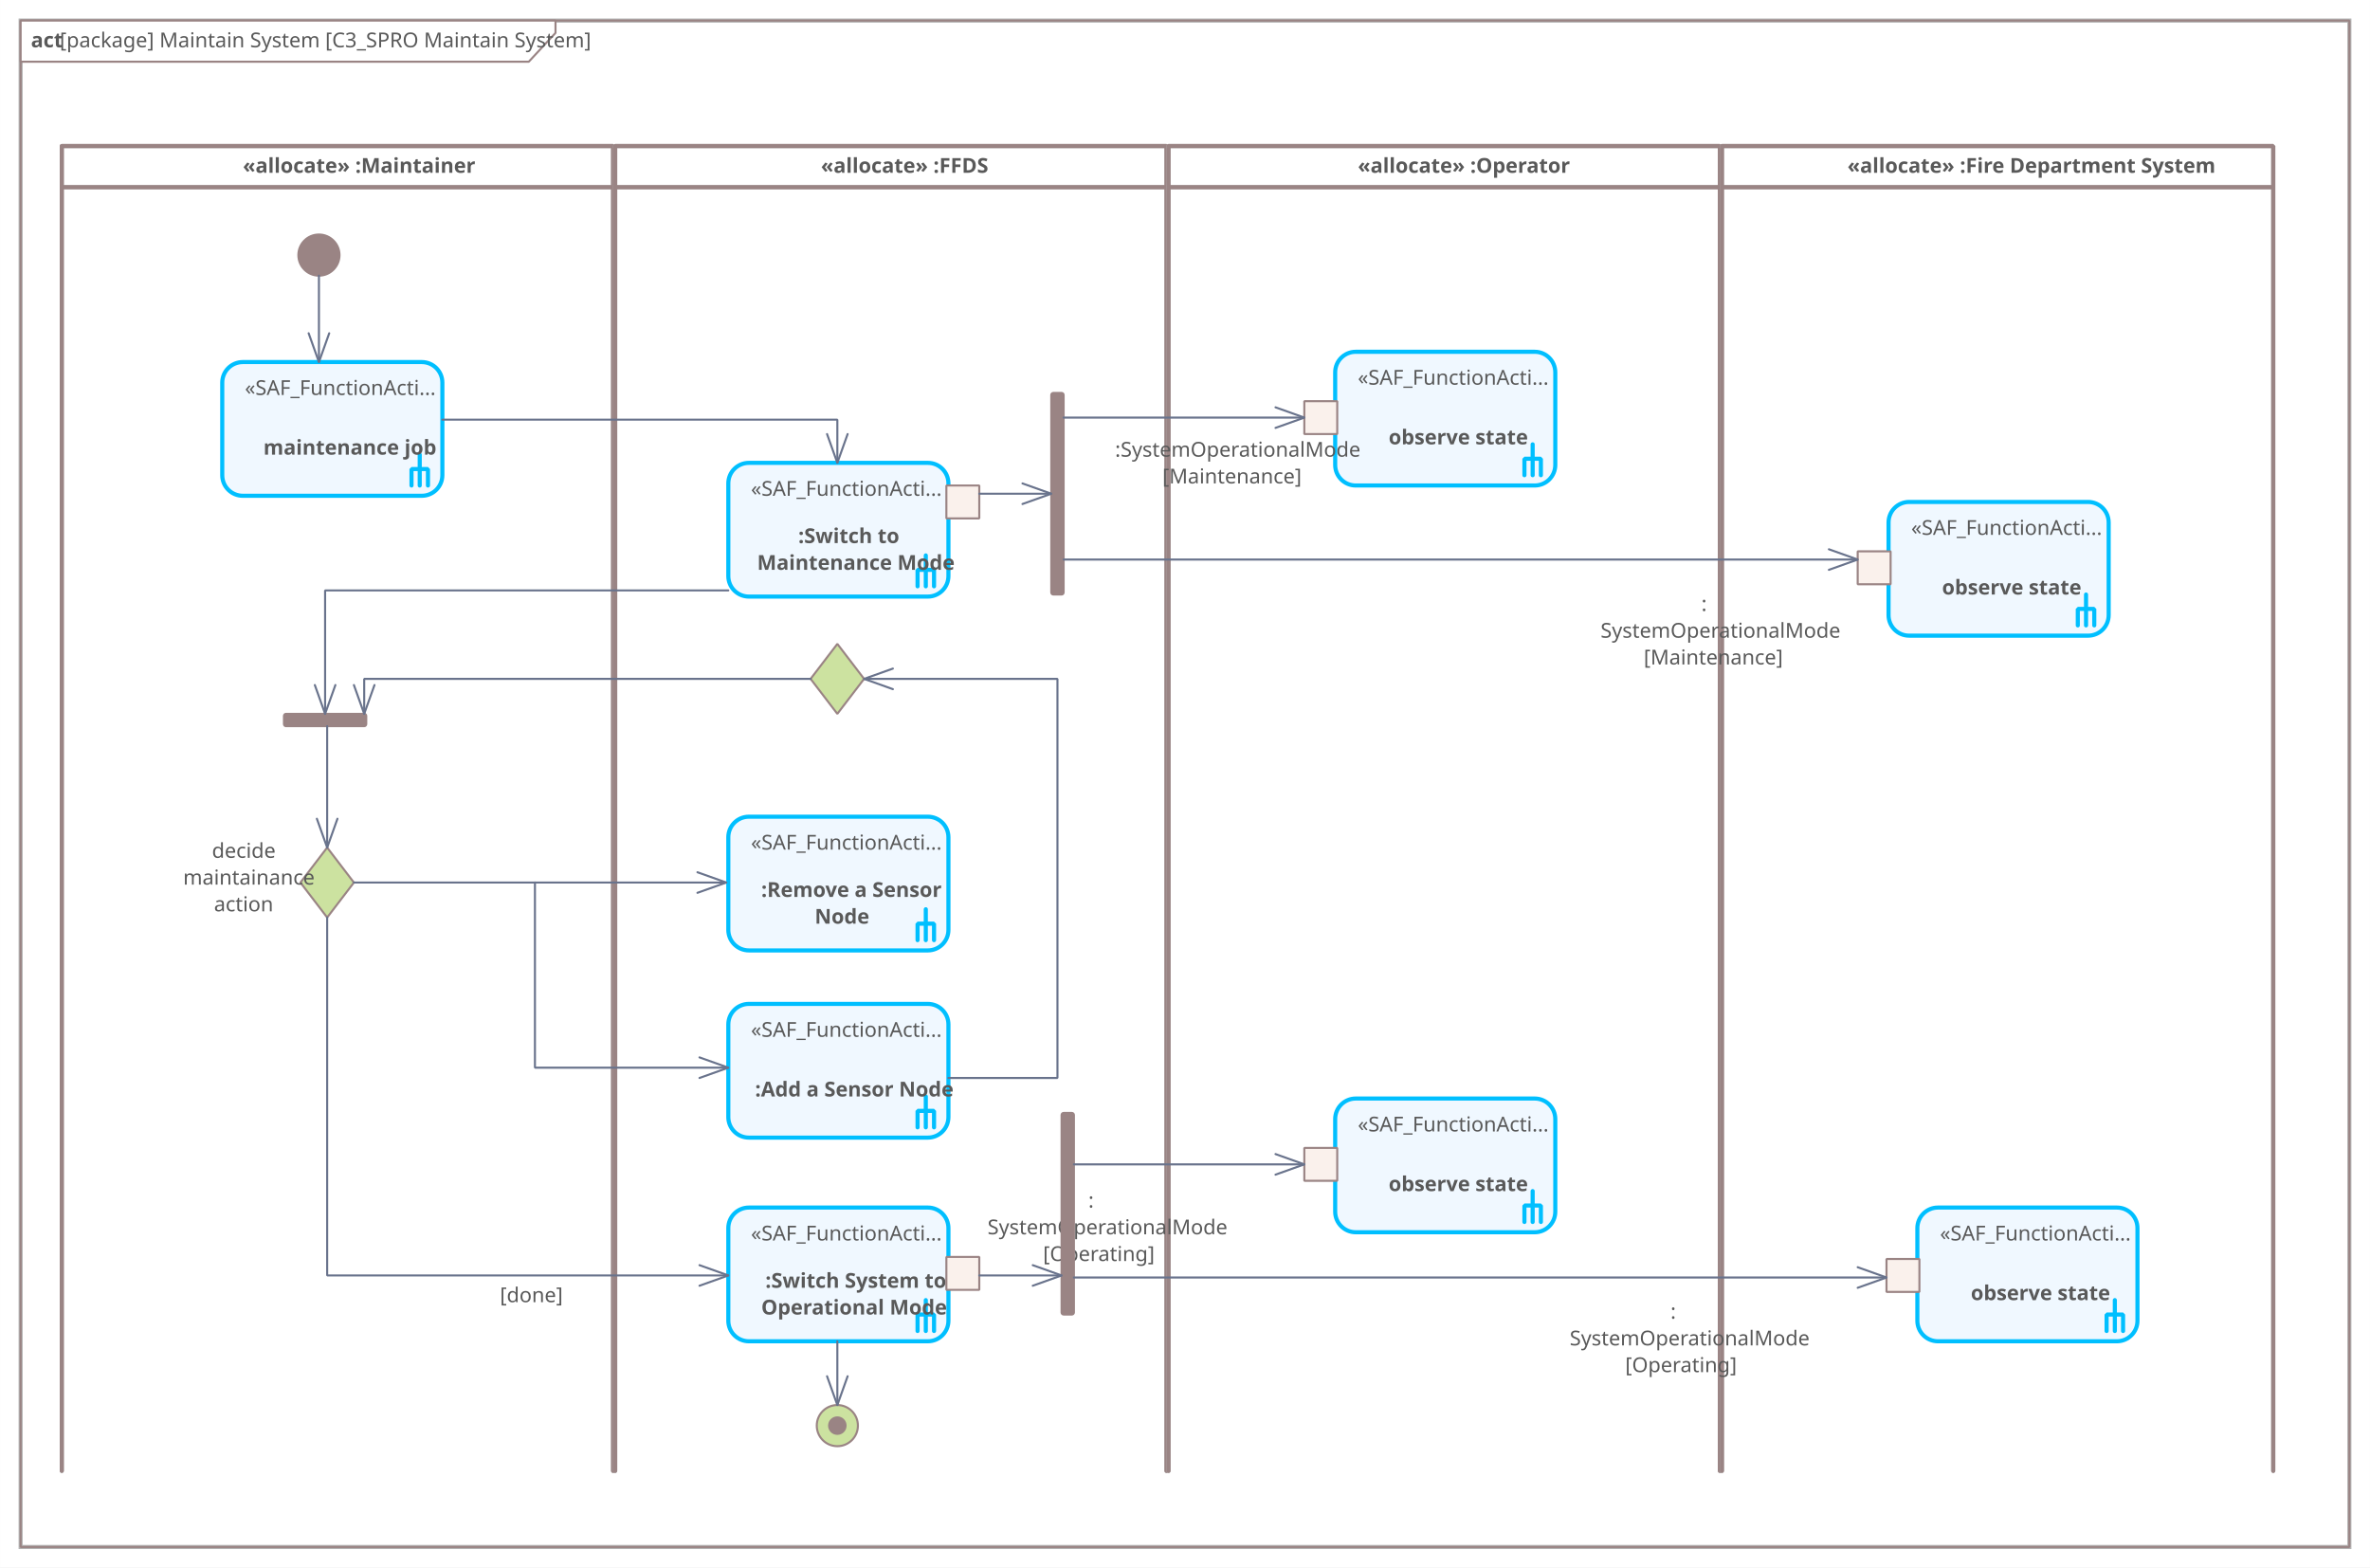
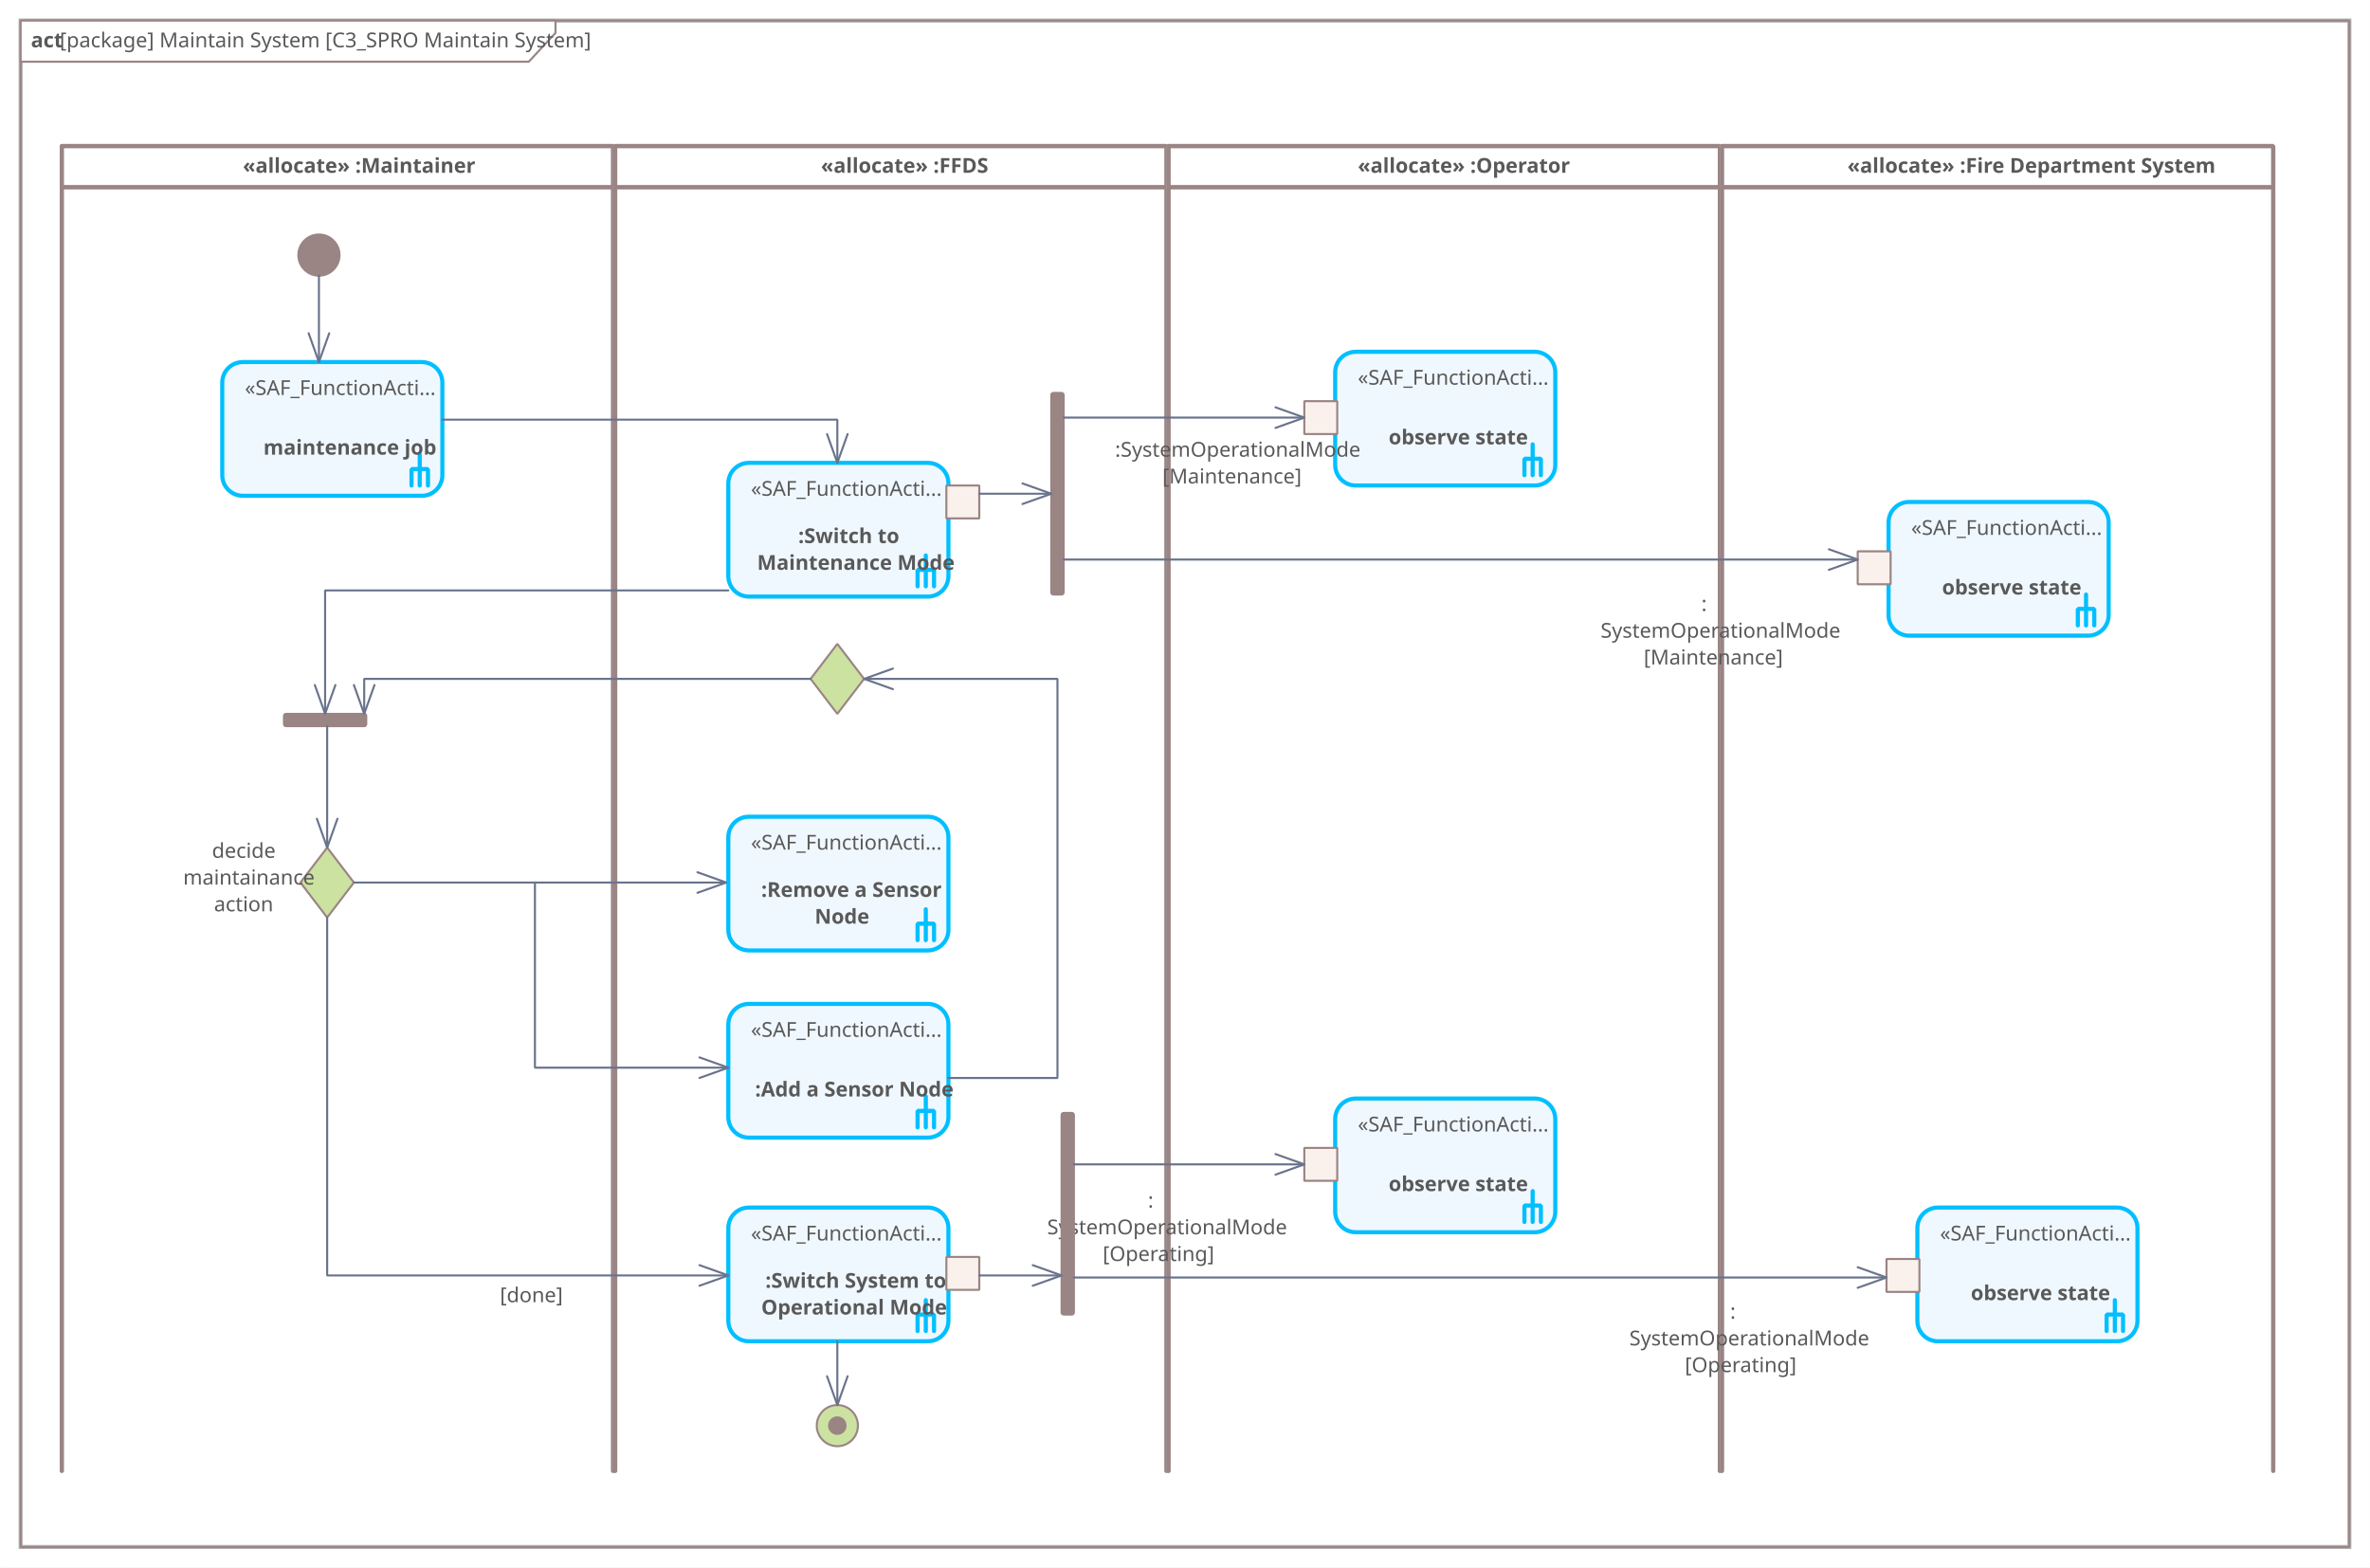
<svg xmlns="http://www.w3.org/2000/svg" width="30.48cm" height="20.16cm" viewBox="0 0 1152 762">
  <g style="fill:#FFFFFF;fill-opacity:1.00;">
    <rect x="0" y="0" width="1152" height="762" shape-rendering="auto" />
  </g>
  <g style="stroke-width:2;stroke-linecap:square;stroke-linejoin:miter; fill:#000000;fill-opacity:0.00; stroke:#B4B4B4; stroke-opacity:1.00;">
    <path d="M 10 10 L 10 752 L 1142 752 L 1142 10 L 10 10" shape-rendering="auto" />
  </g>
  <g style="stroke-width:1;stroke-linecap:round;stroke-linejoin:bevel; fill:#000000;fill-opacity:0.00; stroke:#9A8484; stroke-opacity:1.00;">
    <path d="M 10 10 L 10 752 L 1142 752 L 1142 10 L 10 10" shape-rendering="auto" />
  </g>
  <g style="stroke-width:1;stroke-linecap:round;stroke-linejoin:bevel; fill:#FFFFFF;fill-opacity:1.00; stroke:#9A8484; stroke-opacity:1.00;">
    <path d="M 10 30 L 257 30 L 270 16 L 270 10 L 10 10 Z" shape-rendering="auto" />
  </g>
  <g style="stroke-width:1;stroke-linecap:round;stroke-linejoin:bevel; fill:#595959;fill-opacity:1.00; stroke:#000000; stroke-opacity:0.00;">
    <text x="15.00" y="23.00" textLength="12" style="font-family:Calibri; font-weight:700; font-style:normal; font-size:10px; fill:#595959;fill-opacity:1.00; stroke:#000000; stroke-opacity:0.00; stroke-width:0; white-space: pre;" xml:space="preserve" transform="rotate(-0.00 15.00 23.00)">act</text>
    <text x="29.00" y="23.00" textLength="225" style="font-family:Calibri; font-weight:0; font-style:normal; font-size:10px; fill:#595959;fill-opacity:1.00; stroke:#000000; stroke-opacity:0.00; stroke-width:0; white-space: pre;" xml:space="preserve" transform="rotate(-0.00 29.00 23.00)">[package] Maintain System [C3_SPRO Maintain System]</text>
  </g>
  <g style="stroke-width:2;stroke-linecap:round;stroke-linejoin:bevel; fill:#000000;fill-opacity:0.00; stroke:#B4B4B4; stroke-opacity:1.00;">
    <path d="M 30 71 L 30 715 M 298 715 L 298 71 L 30 71 M 30 91 L 298 91" shape-rendering="auto" />
  </g>
  <g style="stroke-width:2;stroke-linecap:round;stroke-linejoin:bevel; fill:#000000;fill-opacity:0.00; stroke:#9A8484; stroke-opacity:1.00;">
    <path d="M 30 71 L 30 715 M 298 715 L 298 71 L 30 71 M 30 91 L 298 91" shape-rendering="auto" />
  </g>
  <g style="stroke-width:1;stroke-linecap:round;stroke-linejoin:bevel; fill:#595959;fill-opacity:1.00; stroke:#000000; stroke-opacity:0.00;">
    <text x="118.00" y="84.00" textLength="91" style="font-family:Calibri; font-weight:700; font-style:normal; font-size:10px; fill:#595959;fill-opacity:1.00; stroke:#000000; stroke-opacity:0.00; stroke-width:0; white-space: pre;" xml:space="preserve" transform="rotate(-0.00 118.00 84.00)">«allocate» :Maintainer</text>
  </g>
  <g style="stroke-width:2;stroke-linecap:round;stroke-linejoin:bevel; fill:#000000;fill-opacity:0.00; stroke:#B4B4B4; stroke-opacity:1.00;">
    <path d="M 299 71 L 299 715 M 567 715 L 567 71 L 299 71 M 299 91 L 567 91" shape-rendering="auto" />
  </g>
  <g style="stroke-width:2;stroke-linecap:round;stroke-linejoin:bevel; fill:#000000;fill-opacity:0.00; stroke:#9A8484; stroke-opacity:1.00;">
    <path d="M 299 71 L 299 715 M 567 715 L 567 71 L 299 71 M 299 91 L 567 91" shape-rendering="auto" />
  </g>
  <g style="stroke-width:1;stroke-linecap:round;stroke-linejoin:bevel; fill:#595959;fill-opacity:1.00; stroke:#000000; stroke-opacity:0.00;">
    <text x="399.00" y="84.00" textLength="67" style="font-family:Calibri; font-weight:700; font-style:normal; font-size:10px; fill:#595959;fill-opacity:1.00; stroke:#000000; stroke-opacity:0.00; stroke-width:0; white-space: pre;" xml:space="preserve" transform="rotate(-0.00 399.00 84.00)">«allocate» :FFDS</text>
  </g>
  <g style="stroke-width:2;stroke-linecap:round;stroke-linejoin:bevel; fill:#000000;fill-opacity:0.00; stroke:#B4B4B4; stroke-opacity:1.00;">
    <path d="M 568 71 L 568 715 M 836 715 L 836 71 L 568 71 M 568 91 L 836 91" shape-rendering="auto" />
  </g>
  <g style="stroke-width:2;stroke-linecap:round;stroke-linejoin:bevel; fill:#000000;fill-opacity:0.00; stroke:#9A8484; stroke-opacity:1.00;">
    <path d="M 568 71 L 568 715 M 836 715 L 836 71 L 568 71 M 568 91 L 836 91" shape-rendering="auto" />
  </g>
  <g style="stroke-width:1;stroke-linecap:round;stroke-linejoin:bevel; fill:#595959;fill-opacity:1.00; stroke:#000000; stroke-opacity:0.00;">
    <text x="660.00" y="84.00" textLength="84" style="font-family:Calibri; font-weight:700; font-style:normal; font-size:10px; fill:#595959;fill-opacity:1.00; stroke:#000000; stroke-opacity:0.00; stroke-width:0; white-space: pre;" xml:space="preserve" transform="rotate(-0.00 660.00 84.00)">«allocate» :Operator</text>
  </g>
  <g style="stroke-width:2;stroke-linecap:round;stroke-linejoin:bevel; fill:#000000;fill-opacity:0.00; stroke:#B4B4B4; stroke-opacity:1.00;">
    <path d="M 837 71 L 837 715 M 1105 715 L 1105 71 L 837 71 M 837 91 L 1105 91" shape-rendering="auto" />
  </g>
  <g style="stroke-width:2;stroke-linecap:round;stroke-linejoin:bevel; fill:#000000;fill-opacity:0.00; stroke:#9A8484; stroke-opacity:1.00;">
    <path d="M 837 71 L 837 715 M 1105 715 L 1105 71 L 837 71 M 837 91 L 1105 91" shape-rendering="auto" />
  </g>
  <g style="stroke-width:1;stroke-linecap:round;stroke-linejoin:bevel; fill:#595959;fill-opacity:1.00; stroke:#000000; stroke-opacity:0.00;">
    <text x="898.00" y="84.00" textLength="145" style="font-family:Calibri; font-weight:700; font-style:normal; font-size:10px; fill:#595959;fill-opacity:1.00; stroke:#000000; stroke-opacity:0.00; stroke-width:0; white-space: pre;" xml:space="preserve" transform="rotate(-0.00 898.00 84.00)">«allocate» :Fire Department System</text>
  </g>
  <g style="stroke-width:2;stroke-linecap:round;stroke-linejoin:bevel; fill:#F0F8FF;fill-opacity:1.00; stroke:#00BFFF; stroke-opacity:1.00;">
    <rect x="108" y="176" width="107" height="65" rx="10.00" shape-rendering="auto" />
  </g>
  <g style="stroke-width:2;stroke-linecap:round;stroke-linejoin:bevel; fill:#000000;fill-opacity:0.00; stroke:#00BFFF; stroke-opacity:1.00;">
    <path d="M 204 221 L 204 236 M 208 236 L 208 228 L 200 228 L 200 236" shape-rendering="auto" />
  </g>
  <g style="stroke-width:1;stroke-linecap:round;stroke-linejoin:bevel; fill:#595959;fill-opacity:1.00; stroke:#000000; stroke-opacity:0.00;">
    <text x="119.00" y="192.00" textLength="84" style="font-family:Calibri; font-weight:0; font-style:normal; font-size:10px; fill:#595959;fill-opacity:1.00; stroke:#000000; stroke-opacity:0.00; stroke-width:0; white-space: pre;" xml:space="preserve" transform="rotate(-0.00 119.00 192.00)">«SAF_FunctionActi...</text>
    <text x="128.00" y="221.00" textLength="67" style="font-family:Calibri; font-weight:700; font-style:normal; font-size:10px; fill:#595959;fill-opacity:1.00; stroke:#000000; stroke-opacity:0.00; stroke-width:0; white-space: pre;" xml:space="preserve" transform="rotate(-0.00 128.00 221.00)">maintenance job</text>
  </g>
  <g style="stroke-width:2;stroke-linecap:round;stroke-linejoin:bevel; fill:#F0F8FF;fill-opacity:1.00; stroke:#00BFFF; stroke-opacity:1.00;">
    <rect x="649" y="171" width="107" height="65" rx="10.00" shape-rendering="auto" />
  </g>
  <g style="stroke-width:2;stroke-linecap:round;stroke-linejoin:bevel; fill:#000000;fill-opacity:0.00; stroke:#00BFFF; stroke-opacity:1.00;">
    <path d="M 745 216 L 745 231 M 749 231 L 749 223 L 741 223 L 741 231" shape-rendering="auto" />
  </g>
  <g style="stroke-width:1;stroke-linecap:round;stroke-linejoin:bevel; fill:#595959;fill-opacity:1.00; stroke:#000000; stroke-opacity:0.00;">
    <text x="660.00" y="187.00" textLength="84" style="font-family:Calibri; font-weight:0; font-style:normal; font-size:10px; fill:#595959;fill-opacity:1.00; stroke:#000000; stroke-opacity:0.00; stroke-width:0; white-space: pre;" xml:space="preserve" transform="rotate(-0.00 660.00 187.00)">«SAF_FunctionActi...</text>
    <text x="675.00" y="216.00" textLength="55" style="font-family:Calibri; font-weight:700; font-style:normal; font-size:10px; fill:#595959;fill-opacity:1.00; stroke:#000000; stroke-opacity:0.00; stroke-width:0; white-space: pre;" xml:space="preserve" transform="rotate(-0.00 675.00 216.00)">observe state</text>
  </g>
  <g style="stroke-width:1;stroke-linecap:round;stroke-linejoin:bevel; fill:#FAF1EC;fill-opacity:1.00; stroke:#9A8484; stroke-opacity:1.00;">
    <rect x="634" y="195" width="16" height="16" rx="0.00" shape-rendering="auto" />
  </g>
  <g style="stroke-width:1;stroke-linecap:round;stroke-linejoin:bevel; fill:#595959;fill-opacity:1.00; stroke:#000000; stroke-opacity:0.00;">
    <text x="542.00" y="222.00" textLength="104" style="font-family:Calibri; font-weight:0; font-style:normal; font-size:10px; fill:#595959;fill-opacity:1.00; stroke:#000000; stroke-opacity:0.00; stroke-width:0; white-space: pre;" xml:space="preserve" transform="rotate(-0.00 542.00 222.00)">:SystemOperationalMode</text>
    <text x="565.00" y="235.00" textLength="59" style="font-family:Calibri; font-weight:0; font-style:normal; font-size:10px; fill:#595959;fill-opacity:1.00; stroke:#000000; stroke-opacity:0.00; stroke-width:0; white-space: pre;" xml:space="preserve" transform="rotate(-0.00 565.00 235.00)">[Maintenance]</text>
  </g>
  <g style="stroke-width:2;stroke-linecap:round;stroke-linejoin:bevel; fill:#F0F8FF;fill-opacity:1.00; stroke:#00BFFF; stroke-opacity:1.00;">
    <rect x="918" y="244" width="107" height="65" rx="10.00" shape-rendering="auto" />
  </g>
  <g style="stroke-width:2;stroke-linecap:round;stroke-linejoin:bevel; fill:#000000;fill-opacity:0.00; stroke:#00BFFF; stroke-opacity:1.00;">
    <path d="M 1014 289 L 1014 304 M 1018 304 L 1018 296 L 1010 296 L 1010 304" shape-rendering="auto" />
  </g>
  <g style="stroke-width:1;stroke-linecap:round;stroke-linejoin:bevel; fill:#595959;fill-opacity:1.00; stroke:#000000; stroke-opacity:0.00;">
    <text x="929.00" y="260.00" textLength="84" style="font-family:Calibri; font-weight:0; font-style:normal; font-size:10px; fill:#595959;fill-opacity:1.00; stroke:#000000; stroke-opacity:0.00; stroke-width:0; white-space: pre;" xml:space="preserve" transform="rotate(-0.00 929.00 260.00)">«SAF_FunctionActi...</text>
    <text x="944.00" y="289.00" textLength="55" style="font-family:Calibri; font-weight:700; font-style:normal; font-size:10px; fill:#595959;fill-opacity:1.00; stroke:#000000; stroke-opacity:0.00; stroke-width:0; white-space: pre;" xml:space="preserve" transform="rotate(-0.00 944.00 289.00)">observe state</text>
  </g>
  <g style="stroke-width:1;stroke-linecap:round;stroke-linejoin:bevel; fill:#FAF1EC;fill-opacity:1.00; stroke:#9A8484; stroke-opacity:1.00;">
    <rect x="903" y="268" width="16" height="16" rx="0.00" shape-rendering="auto" />
  </g>
  <g style="stroke-width:1;stroke-linecap:round;stroke-linejoin:bevel; fill:#595959;fill-opacity:1.00; stroke:#000000; stroke-opacity:0.00;">
    <text x="827.00" y="297.00" textLength="3" style="font-family:Calibri; font-weight:0; font-style:normal; font-size:10px; fill:#595959;fill-opacity:1.00; stroke:#000000; stroke-opacity:0.00; stroke-width:0; white-space: pre;" xml:space="preserve" transform="rotate(-0.00 827.00 297.00)">:</text>
    <text x="778.00" y="310.00" textLength="101" style="font-family:Calibri; font-weight:0; font-style:normal; font-size:10px; fill:#595959;fill-opacity:1.00; stroke:#000000; stroke-opacity:0.00; stroke-width:0; white-space: pre;" xml:space="preserve" transform="rotate(-0.00 778.00 310.00)">SystemOperationalMode</text>
    <text x="799.00" y="323.00" textLength="59" style="font-family:Calibri; font-weight:0; font-style:normal; font-size:10px; fill:#595959;fill-opacity:1.00; stroke:#000000; stroke-opacity:0.00; stroke-width:0; white-space: pre;" xml:space="preserve" transform="rotate(-0.00 799.00 323.00)">[Maintenance]</text>
  </g>
  <g style="stroke-width:2;stroke-linecap:round;stroke-linejoin:bevel; fill:#F0F8FF;fill-opacity:1.00; stroke:#00BFFF; stroke-opacity:1.00;">
    <rect x="649" y="534" width="107" height="65" rx="10.00" shape-rendering="auto" />
  </g>
  <g style="stroke-width:2;stroke-linecap:round;stroke-linejoin:bevel; fill:#000000;fill-opacity:0.00; stroke:#00BFFF; stroke-opacity:1.00;">
    <path d="M 745 579 L 745 594 M 749 594 L 749 586 L 741 586 L 741 594" shape-rendering="auto" />
  </g>
  <g style="stroke-width:1;stroke-linecap:round;stroke-linejoin:bevel; fill:#595959;fill-opacity:1.00; stroke:#000000; stroke-opacity:0.00;">
    <text x="660.00" y="550.00" textLength="84" style="font-family:Calibri; font-weight:0; font-style:normal; font-size:10px; fill:#595959;fill-opacity:1.00; stroke:#000000; stroke-opacity:0.00; stroke-width:0; white-space: pre;" xml:space="preserve" transform="rotate(-0.00 660.00 550.00)">«SAF_FunctionActi...</text>
    <text x="675.00" y="579.00" textLength="55" style="font-family:Calibri; font-weight:700; font-style:normal; font-size:10px; fill:#595959;fill-opacity:1.00; stroke:#000000; stroke-opacity:0.00; stroke-width:0; white-space: pre;" xml:space="preserve" transform="rotate(-0.00 675.00 579.00)">observe state</text>
  </g>
  <g style="stroke-width:1;stroke-linecap:round;stroke-linejoin:bevel; fill:#FAF1EC;fill-opacity:1.00; stroke:#9A8484; stroke-opacity:1.00;">
    <rect x="634" y="558" width="16" height="16" rx="0.00" shape-rendering="auto" />
  </g>
  <g style="stroke-width:1;stroke-linecap:round;stroke-linejoin:bevel; fill:#595959;fill-opacity:1.00; stroke:#000000; stroke-opacity:0.00;">
-     <text x="529.00" y="587.00" textLength="3" style="font-family:Calibri; font-weight:0; font-style:normal; font-size:10px; fill:#595959;fill-opacity:1.00; stroke:#000000; stroke-opacity:0.00; stroke-width:0; white-space: pre;" xml:space="preserve" transform="rotate(-0.00 529.00 587.00)">:</text>
-     <text x="480.00" y="600.00" textLength="101" style="font-family:Calibri; font-weight:0; font-style:normal; font-size:10px; fill:#595959;fill-opacity:1.00; stroke:#000000; stroke-opacity:0.00; stroke-width:0; white-space: pre;" xml:space="preserve" transform="rotate(-0.00 480.00 600.00)">SystemOperationalMode</text>
-     <text x="507.00" y="613.00" textLength="46" style="font-family:Calibri; font-weight:0; font-style:normal; font-size:10px; fill:#595959;fill-opacity:1.00; stroke:#000000; stroke-opacity:0.00; stroke-width:0; white-space: pre;" xml:space="preserve" transform="rotate(-0.00 507.00 613.00)">[Operating]</text>
+     <text x="558.00" y="587.00" textLength="3" style="font-family:Calibri; font-weight:0; font-style:normal; font-size:10px; fill:#595959;fill-opacity:1.00; stroke:#000000; stroke-opacity:0.00; stroke-width:0; white-space: pre;" xml:space="preserve" transform="rotate(-0.00 558.00 587.00)">:</text>
+     <text x="509.00" y="600.00" textLength="101" style="font-family:Calibri; font-weight:0; font-style:normal; font-size:10px; fill:#595959;fill-opacity:1.00; stroke:#000000; stroke-opacity:0.00; stroke-width:0; white-space: pre;" xml:space="preserve" transform="rotate(-0.00 509.00 600.00)">SystemOperationalMode</text>
+     <text x="536.00" y="613.00" textLength="46" style="font-family:Calibri; font-weight:0; font-style:normal; font-size:10px; fill:#595959;fill-opacity:1.00; stroke:#000000; stroke-opacity:0.00; stroke-width:0; white-space: pre;" xml:space="preserve" transform="rotate(-0.00 536.00 613.00)">[Operating]</text>
  </g>
  <g style="stroke-width:2;stroke-linecap:round;stroke-linejoin:bevel; fill:#F0F8FF;fill-opacity:1.00; stroke:#00BFFF; stroke-opacity:1.00;">
    <rect x="932" y="587" width="107" height="65" rx="10.00" shape-rendering="auto" />
  </g>
  <g style="stroke-width:2;stroke-linecap:round;stroke-linejoin:bevel; fill:#000000;fill-opacity:0.00; stroke:#00BFFF; stroke-opacity:1.00;">
    <path d="M 1028 632 L 1028 647 M 1032 647 L 1032 639 L 1024 639 L 1024 647" shape-rendering="auto" />
  </g>
  <g style="stroke-width:1;stroke-linecap:round;stroke-linejoin:bevel; fill:#595959;fill-opacity:1.00; stroke:#000000; stroke-opacity:0.00;">
    <text x="943.00" y="603.00" textLength="84" style="font-family:Calibri; font-weight:0; font-style:normal; font-size:10px; fill:#595959;fill-opacity:1.00; stroke:#000000; stroke-opacity:0.00; stroke-width:0; white-space: pre;" xml:space="preserve" transform="rotate(-0.00 943.00 603.00)">«SAF_FunctionActi...</text>
    <text x="958.00" y="632.00" textLength="55" style="font-family:Calibri; font-weight:700; font-style:normal; font-size:10px; fill:#595959;fill-opacity:1.00; stroke:#000000; stroke-opacity:0.00; stroke-width:0; white-space: pre;" xml:space="preserve" transform="rotate(-0.00 958.00 632.00)">observe state</text>
  </g>
  <g style="stroke-width:1;stroke-linecap:round;stroke-linejoin:bevel; fill:#FAF1EC;fill-opacity:1.00; stroke:#9A8484; stroke-opacity:1.00;">
    <rect x="917" y="612" width="16" height="16" rx="0.00" shape-rendering="auto" />
  </g>
  <g style="stroke-width:1;stroke-linecap:round;stroke-linejoin:bevel; fill:#595959;fill-opacity:1.00; stroke:#000000; stroke-opacity:0.00;">
-     <text x="812.00" y="641.00" textLength="3" style="font-family:Calibri; font-weight:0; font-style:normal; font-size:10px; fill:#595959;fill-opacity:1.00; stroke:#000000; stroke-opacity:0.00; stroke-width:0; white-space: pre;" xml:space="preserve" transform="rotate(-0.00 812.00 641.00)">:</text>
-     <text x="763.00" y="654.00" textLength="101" style="font-family:Calibri; font-weight:0; font-style:normal; font-size:10px; fill:#595959;fill-opacity:1.00; stroke:#000000; stroke-opacity:0.00; stroke-width:0; white-space: pre;" xml:space="preserve" transform="rotate(-0.00 763.00 654.00)">SystemOperationalMode</text>
-     <text x="790.00" y="667.00" textLength="46" style="font-family:Calibri; font-weight:0; font-style:normal; font-size:10px; fill:#595959;fill-opacity:1.00; stroke:#000000; stroke-opacity:0.00; stroke-width:0; white-space: pre;" xml:space="preserve" transform="rotate(-0.00 790.00 667.00)">[Operating]</text>
+     <text x="841.00" y="641.00" textLength="3" style="font-family:Calibri; font-weight:0; font-style:normal; font-size:10px; fill:#595959;fill-opacity:1.00; stroke:#000000; stroke-opacity:0.00; stroke-width:0; white-space: pre;" xml:space="preserve" transform="rotate(-0.00 841.00 641.00)">:</text>
+     <text x="792.00" y="654.00" textLength="101" style="font-family:Calibri; font-weight:0; font-style:normal; font-size:10px; fill:#595959;fill-opacity:1.00; stroke:#000000; stroke-opacity:0.00; stroke-width:0; white-space: pre;" xml:space="preserve" transform="rotate(-0.00 792.00 654.00)">SystemOperationalMode</text>
+     <text x="819.00" y="667.00" textLength="46" style="font-family:Calibri; font-weight:0; font-style:normal; font-size:10px; fill:#595959;fill-opacity:1.00; stroke:#000000; stroke-opacity:0.00; stroke-width:0; white-space: pre;" xml:space="preserve" transform="rotate(-0.00 819.00 667.00)">[Operating]</text>
  </g>
  <g style="stroke-width:2;stroke-linecap:round;stroke-linejoin:bevel; fill:#F0F8FF;fill-opacity:1.00; stroke:#00BFFF; stroke-opacity:1.00;">
    <rect x="354" y="225" width="107" height="65" rx="10.00" shape-rendering="auto" />
  </g>
  <g style="stroke-width:2;stroke-linecap:round;stroke-linejoin:bevel; fill:#000000;fill-opacity:0.00; stroke:#00BFFF; stroke-opacity:1.00;">
    <path d="M 450 270 L 450 285 M 454 285 L 454 277 L 446 277 L 446 285" shape-rendering="auto" />
  </g>
  <g style="stroke-width:1;stroke-linecap:round;stroke-linejoin:bevel; fill:#595959;fill-opacity:1.00; stroke:#000000; stroke-opacity:0.00;">
    <text x="365.00" y="241.00" textLength="84" style="font-family:Calibri; font-weight:0; font-style:normal; font-size:10px; fill:#595959;fill-opacity:1.00; stroke:#000000; stroke-opacity:0.00; stroke-width:0; white-space: pre;" xml:space="preserve" transform="rotate(-0.00 365.00 241.00)">«SAF_FunctionActi...</text>
    <text x="388.00" y="264.00" textLength="39" style="font-family:Calibri; font-weight:700; font-style:normal; font-size:10px; fill:#595959;fill-opacity:1.00; stroke:#000000; stroke-opacity:0.00; stroke-width:0; white-space: pre;" xml:space="preserve" transform="rotate(-0.00 388.00 264.00)">:Switch to</text>
    <text x="368.00" y="277.00" textLength="79" style="font-family:Calibri; font-weight:700; font-style:normal; font-size:10px; fill:#595959;fill-opacity:1.00; stroke:#000000; stroke-opacity:0.00; stroke-width:0; white-space: pre;" xml:space="preserve" transform="rotate(-0.00 368.00 277.00)">Maintenance Mode</text>
  </g>
  <g style="stroke-width:1;stroke-linecap:round;stroke-linejoin:bevel; fill:#FAF1EC;fill-opacity:1.00; stroke:#9A8484; stroke-opacity:1.00;">
    <rect x="460" y="236" width="16" height="16" rx="0.00" shape-rendering="auto" />
  </g>
  <g style="stroke-width:2;stroke-linecap:round;stroke-linejoin:bevel; fill:#F0F8FF;fill-opacity:1.00; stroke:#00BFFF; stroke-opacity:1.00;">
    <rect x="354" y="488" width="107" height="65" rx="10.00" shape-rendering="auto" />
  </g>
  <g style="stroke-width:2;stroke-linecap:round;stroke-linejoin:bevel; fill:#000000;fill-opacity:0.00; stroke:#00BFFF; stroke-opacity:1.00;">
    <path d="M 450 533 L 450 548 M 454 548 L 454 540 L 446 540 L 446 548" shape-rendering="auto" />
  </g>
  <g style="stroke-width:1;stroke-linecap:round;stroke-linejoin:bevel; fill:#595959;fill-opacity:1.00; stroke:#000000; stroke-opacity:0.00;">
    <text x="365.00" y="504.00" textLength="84" style="font-family:Calibri; font-weight:0; font-style:normal; font-size:10px; fill:#595959;fill-opacity:1.00; stroke:#000000; stroke-opacity:0.00; stroke-width:0; white-space: pre;" xml:space="preserve" transform="rotate(-0.00 365.00 504.00)">«SAF_FunctionActi...</text>
    <text x="367.00" y="533.00" textLength="80" style="font-family:Calibri; font-weight:700; font-style:normal; font-size:10px; fill:#595959;fill-opacity:1.00; stroke:#000000; stroke-opacity:0.00; stroke-width:0; white-space: pre;" xml:space="preserve" transform="rotate(-0.00 367.00 533.00)">:Add a Sensor Node</text>
  </g>
  <g style="stroke-width:2;stroke-linecap:round;stroke-linejoin:bevel; fill:#F0F8FF;fill-opacity:1.00; stroke:#00BFFF; stroke-opacity:1.00;">
    <rect x="354" y="397" width="107" height="65" rx="10.00" shape-rendering="auto" />
  </g>
  <g style="stroke-width:2;stroke-linecap:round;stroke-linejoin:bevel; fill:#000000;fill-opacity:0.00; stroke:#00BFFF; stroke-opacity:1.00;">
    <path d="M 450 442 L 450 457 M 454 457 L 454 449 L 446 449 L 446 457" shape-rendering="auto" />
  </g>
  <g style="stroke-width:1;stroke-linecap:round;stroke-linejoin:bevel; fill:#595959;fill-opacity:1.00; stroke:#000000; stroke-opacity:0.00;">
    <text x="365.00" y="413.00" textLength="84" style="font-family:Calibri; font-weight:0; font-style:normal; font-size:10px; fill:#595959;fill-opacity:1.00; stroke:#000000; stroke-opacity:0.00; stroke-width:0; white-space: pre;" xml:space="preserve" transform="rotate(-0.00 365.00 413.00)">«SAF_FunctionActi...</text>
    <text x="370.00" y="436.00" textLength="74" style="font-family:Calibri; font-weight:700; font-style:normal; font-size:10px; fill:#595959;fill-opacity:1.00; stroke:#000000; stroke-opacity:0.00; stroke-width:0; white-space: pre;" xml:space="preserve" transform="rotate(-0.00 370.00 436.00)">:Remove a Sensor</text>
    <text x="396.00" y="449.00" textLength="22" style="font-family:Calibri; font-weight:700; font-style:normal; font-size:10px; fill:#595959;fill-opacity:1.00; stroke:#000000; stroke-opacity:0.00; stroke-width:0; white-space: pre;" xml:space="preserve" transform="rotate(-0.00 396.00 449.00)">Node</text>
  </g>
  <g style="stroke-width:2;stroke-linecap:round;stroke-linejoin:bevel; fill:#F0F8FF;fill-opacity:1.00; stroke:#00BFFF; stroke-opacity:1.00;">
    <rect x="354" y="587" width="107" height="65" rx="10.00" shape-rendering="auto" />
  </g>
  <g style="stroke-width:2;stroke-linecap:round;stroke-linejoin:bevel; fill:#000000;fill-opacity:0.00; stroke:#00BFFF; stroke-opacity:1.00;">
    <path d="M 450 632 L 450 647 M 454 647 L 454 639 L 446 639 L 446 647" shape-rendering="auto" />
  </g>
  <g style="stroke-width:1;stroke-linecap:round;stroke-linejoin:bevel; fill:#595959;fill-opacity:1.00; stroke:#000000; stroke-opacity:0.00;">
    <text x="365.00" y="603.00" textLength="84" style="font-family:Calibri; font-weight:0; font-style:normal; font-size:10px; fill:#595959;fill-opacity:1.00; stroke:#000000; stroke-opacity:0.00; stroke-width:0; white-space: pre;" xml:space="preserve" transform="rotate(-0.00 365.00 603.00)">«SAF_FunctionActi...</text>
    <text x="372.00" y="626.00" textLength="71" style="font-family:Calibri; font-weight:700; font-style:normal; font-size:10px; fill:#595959;fill-opacity:1.00; stroke:#000000; stroke-opacity:0.00; stroke-width:0; white-space: pre;" xml:space="preserve" transform="rotate(-0.00 372.00 626.00)">:Switch System to</text>
    <text x="370.00" y="639.00" textLength="74" style="font-family:Calibri; font-weight:700; font-style:normal; font-size:10px; fill:#595959;fill-opacity:1.00; stroke:#000000; stroke-opacity:0.00; stroke-width:0; white-space: pre;" xml:space="preserve" transform="rotate(-0.00 370.00 639.00)">Operational Mode</text>
  </g>
  <g style="stroke-width:1;stroke-linecap:round;stroke-linejoin:bevel; fill:#FAF1EC;fill-opacity:1.00; stroke:#9A8484; stroke-opacity:1.00;">
    <rect x="460" y="611" width="16" height="16" rx="0.00" shape-rendering="auto" />
  </g>
  <g style="stroke-width:1;stroke-linecap:round;stroke-linejoin:bevel; fill:#9A8484;fill-opacity:1.00; stroke:#9A8484; stroke-opacity:1.00;">
    <ellipse cx="155.00" cy="124.00" rx="10.00" ry="10.00" shape-rendering="auto" />
  </g>
  <g style="stroke-width:1;stroke-linecap:round;stroke-linejoin:bevel; fill:#CCE2A0;fill-opacity:1.00; stroke:#9A8484; stroke-opacity:1.00;">
    <ellipse cx="407.00" cy="693.00" rx="10.00" ry="10.00" shape-rendering="auto" />
  </g>
  <g style="stroke-width:1;stroke-linecap:round;stroke-linejoin:bevel; fill:#9A8484;fill-opacity:1.00; stroke:#9A8484; stroke-opacity:1.00;">
    <ellipse cx="407.00" cy="693.00" rx="4.00" ry="4.00" shape-rendering="auto" />
    <rect x="516" y="541" width="6" height="98" rx="1.00" shape-rendering="auto" />
    <rect x="511" y="191" width="6" height="98" rx="1.00" shape-rendering="auto" />
    <rect x="138" y="347" width="40" height="6" rx="1.00" shape-rendering="auto" />
  </g>
  <g style="stroke-width:1;stroke-linecap:round;stroke-linejoin:bevel; fill:#CCE2A0;fill-opacity:1.00; stroke:#9A8484; stroke-opacity:1.00;">
    <polygon points="420 330 407 347 394 330 407 313" shape-rendering="auto" style="fill-rule:evenodd;" />
    <polygon points="172 429 159 446 146 429 159 412" shape-rendering="auto" style="fill-rule:evenodd;" />
  </g>
  <g style="stroke-width:1;stroke-linecap:round;stroke-linejoin:bevel; fill:#595959;fill-opacity:1.00; stroke:#000000; stroke-opacity:0.00;">
    <text x="103.00" y="417.00" textLength="26" style="font-family:Calibri; font-weight:0; font-style:normal; font-size:10px; fill:#595959;fill-opacity:1.00; stroke:#000000; stroke-opacity:0.00; stroke-width:0; white-space: pre;" xml:space="preserve" transform="rotate(-0.00 103.00 417.00)">decide</text>
    <text x="89.00" y="430.00" textLength="54" style="font-family:Calibri; font-weight:0; font-style:normal; font-size:10px; fill:#595959;fill-opacity:1.00; stroke:#000000; stroke-opacity:0.00; stroke-width:0; white-space: pre;" xml:space="preserve" transform="rotate(-0.00 89.00 430.00)">maintainance</text>
    <text x="104.00" y="443.00" textLength="24" style="font-family:Calibri; font-weight:0; font-style:normal; font-size:10px; fill:#595959;fill-opacity:1.00; stroke:#000000; stroke-opacity:0.00; stroke-width:0; white-space: pre;" xml:space="preserve" transform="rotate(-0.00 104.00 443.00)">action</text>
  </g>
  <g style="stroke-width:1;stroke-linecap:round;stroke-linejoin:bevel; fill:#000000;fill-opacity:0.00; stroke:#69738C; stroke-opacity:1.00;">
    <path d="M 215 204 L 407 204 L 407 225" shape-rendering="auto" />
    <path d="M 402 211 L 407 225 L 412 211" shape-rendering="auto" />
    <path d="M 354 287 L 158 287 L 158 347" shape-rendering="auto" />
    <path d="M 153 333 L 158 347 L 163 333" shape-rendering="auto" />
    <path d="M 461 524 L 514 524 L 514 330 L 420 330" shape-rendering="auto" />
    <path d="M 434 325 L 420 330 L 434 335" shape-rendering="auto" />
    <path d="M 407 652 L 407 683" shape-rendering="auto" />
    <path d="M 402 669 L 407 683 L 412 669" shape-rendering="auto" />
    <path d="M 155 134 L 155 176" shape-rendering="auto" />
    <path d="M 150 162 L 155 176 L 160 162" shape-rendering="auto" />
    <path d="M 522 621 L 917 621" shape-rendering="auto" />
    <path d="M 903 626 L 917 621 L 903 616" shape-rendering="auto" />
    <path d="M 522 566 L 634 566" shape-rendering="auto" />
    <path d="M 620 571 L 634 566 L 620 561" shape-rendering="auto" />
    <path d="M 517 203 L 634 203" shape-rendering="auto" />
    <path d="M 620 208 L 634 203 L 620 198" shape-rendering="auto" />
    <path d="M 517 272 L 903 272" shape-rendering="auto" />
    <path d="M 889 277 L 903 272 L 889 267" shape-rendering="auto" />
    <path d="M 159 353 L 159 412" shape-rendering="auto" />
    <path d="M 154 398 L 159 412 L 164 398" shape-rendering="auto" />
    <path d="M 394 330 L 177 330 L 177 347" shape-rendering="auto" />
    <path d="M 172 333 L 177 347 L 182 333" shape-rendering="auto" />
    <path d="M 159 446 L 159 620 L 354 620" shape-rendering="auto" />
    <path d="M 340 625 L 354 620 L 340 615" shape-rendering="auto" />
    <path d="M 260 429 L 260 519 L 354 519" shape-rendering="auto" />
    <path d="M 340 524 L 354 519 L 340 514" shape-rendering="auto" />
    <path d="M 172 429 L 353 429" shape-rendering="auto" />
    <path d="M 339 434 L 353 429 L 339 424" shape-rendering="auto" />
    <path d="M 476 620 L 516 620" shape-rendering="auto" />
    <path d="M 502 625 L 516 620 L 502 615" shape-rendering="auto" />
    <path d="M 476 240 L 511 240" shape-rendering="auto" />
    <path d="M 497 245 L 511 240 L 497 235" shape-rendering="auto" />
  </g>
  <g style="stroke-width:1;stroke-linecap:round;stroke-linejoin:bevel; fill:#595959;fill-opacity:1.00; stroke:#000000; stroke-opacity:0.00;">
    <text x="243.00" y="633.00" textLength="26" style="font-family:Calibri; font-weight:0; font-style:normal; font-size:10px; fill:#595959;fill-opacity:1.00; stroke:#000000; stroke-opacity:0.00; stroke-width:0; white-space: pre;" xml:space="preserve" transform="rotate(-0.00 243.00 633.00)">[done]</text>
  </g>
</svg>
